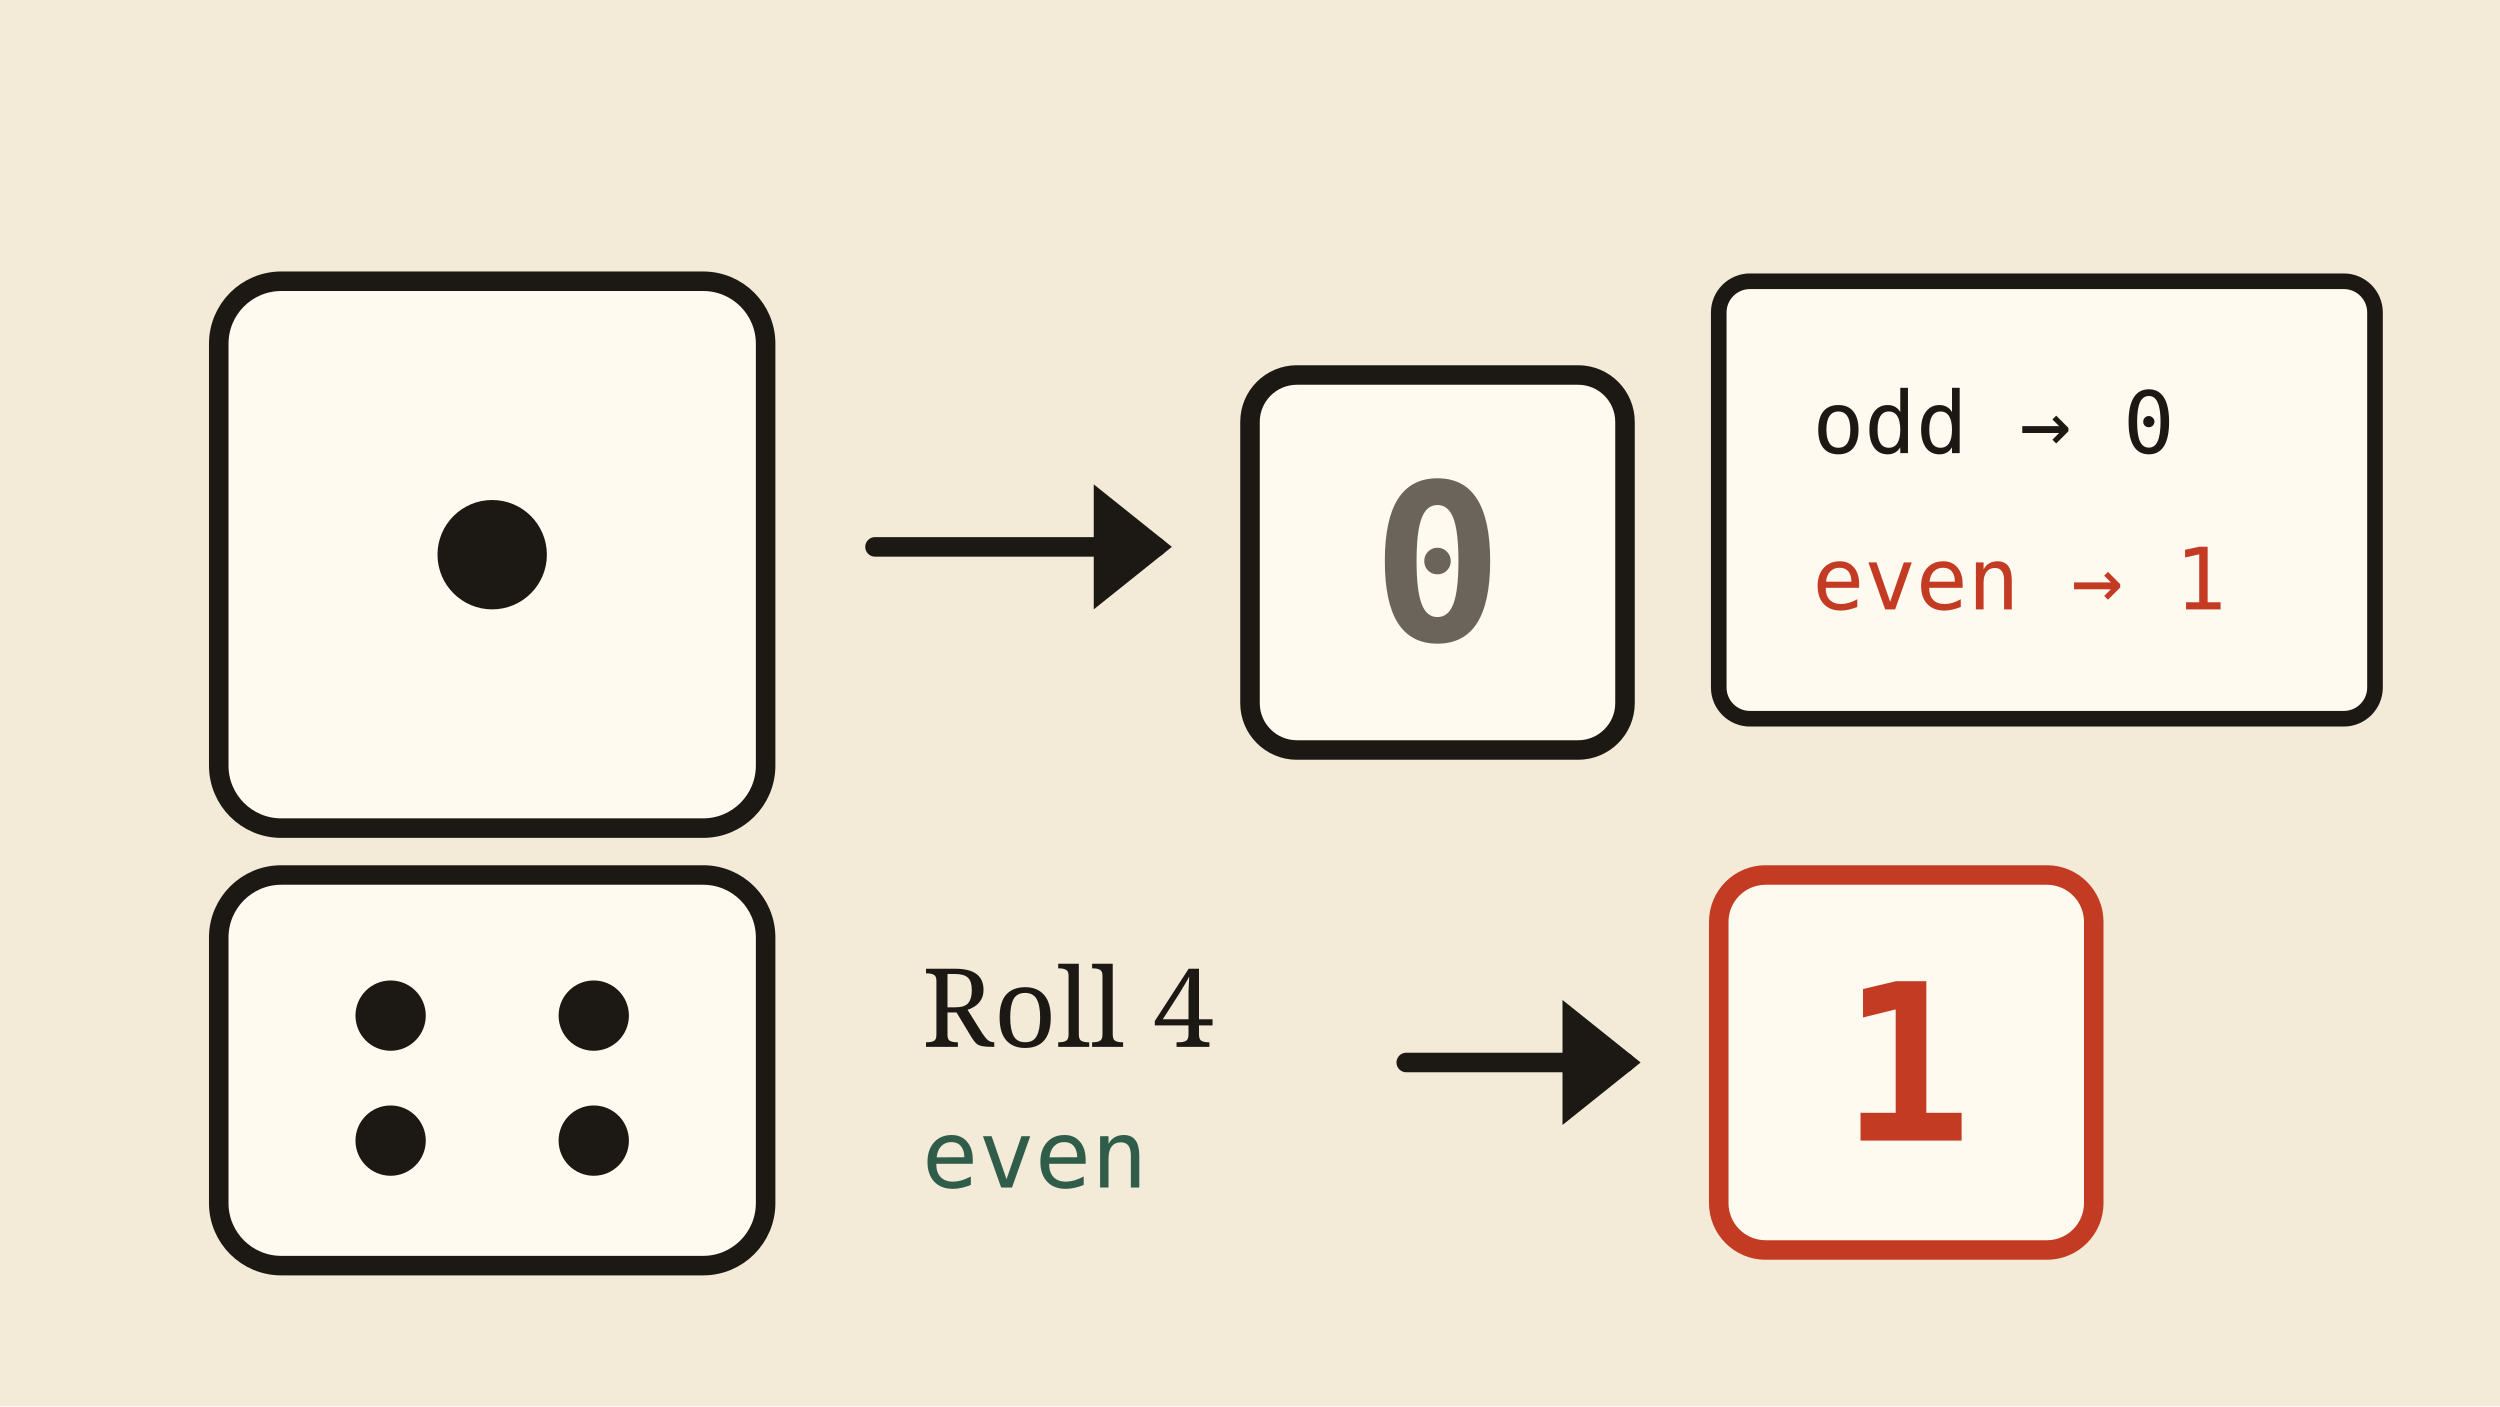
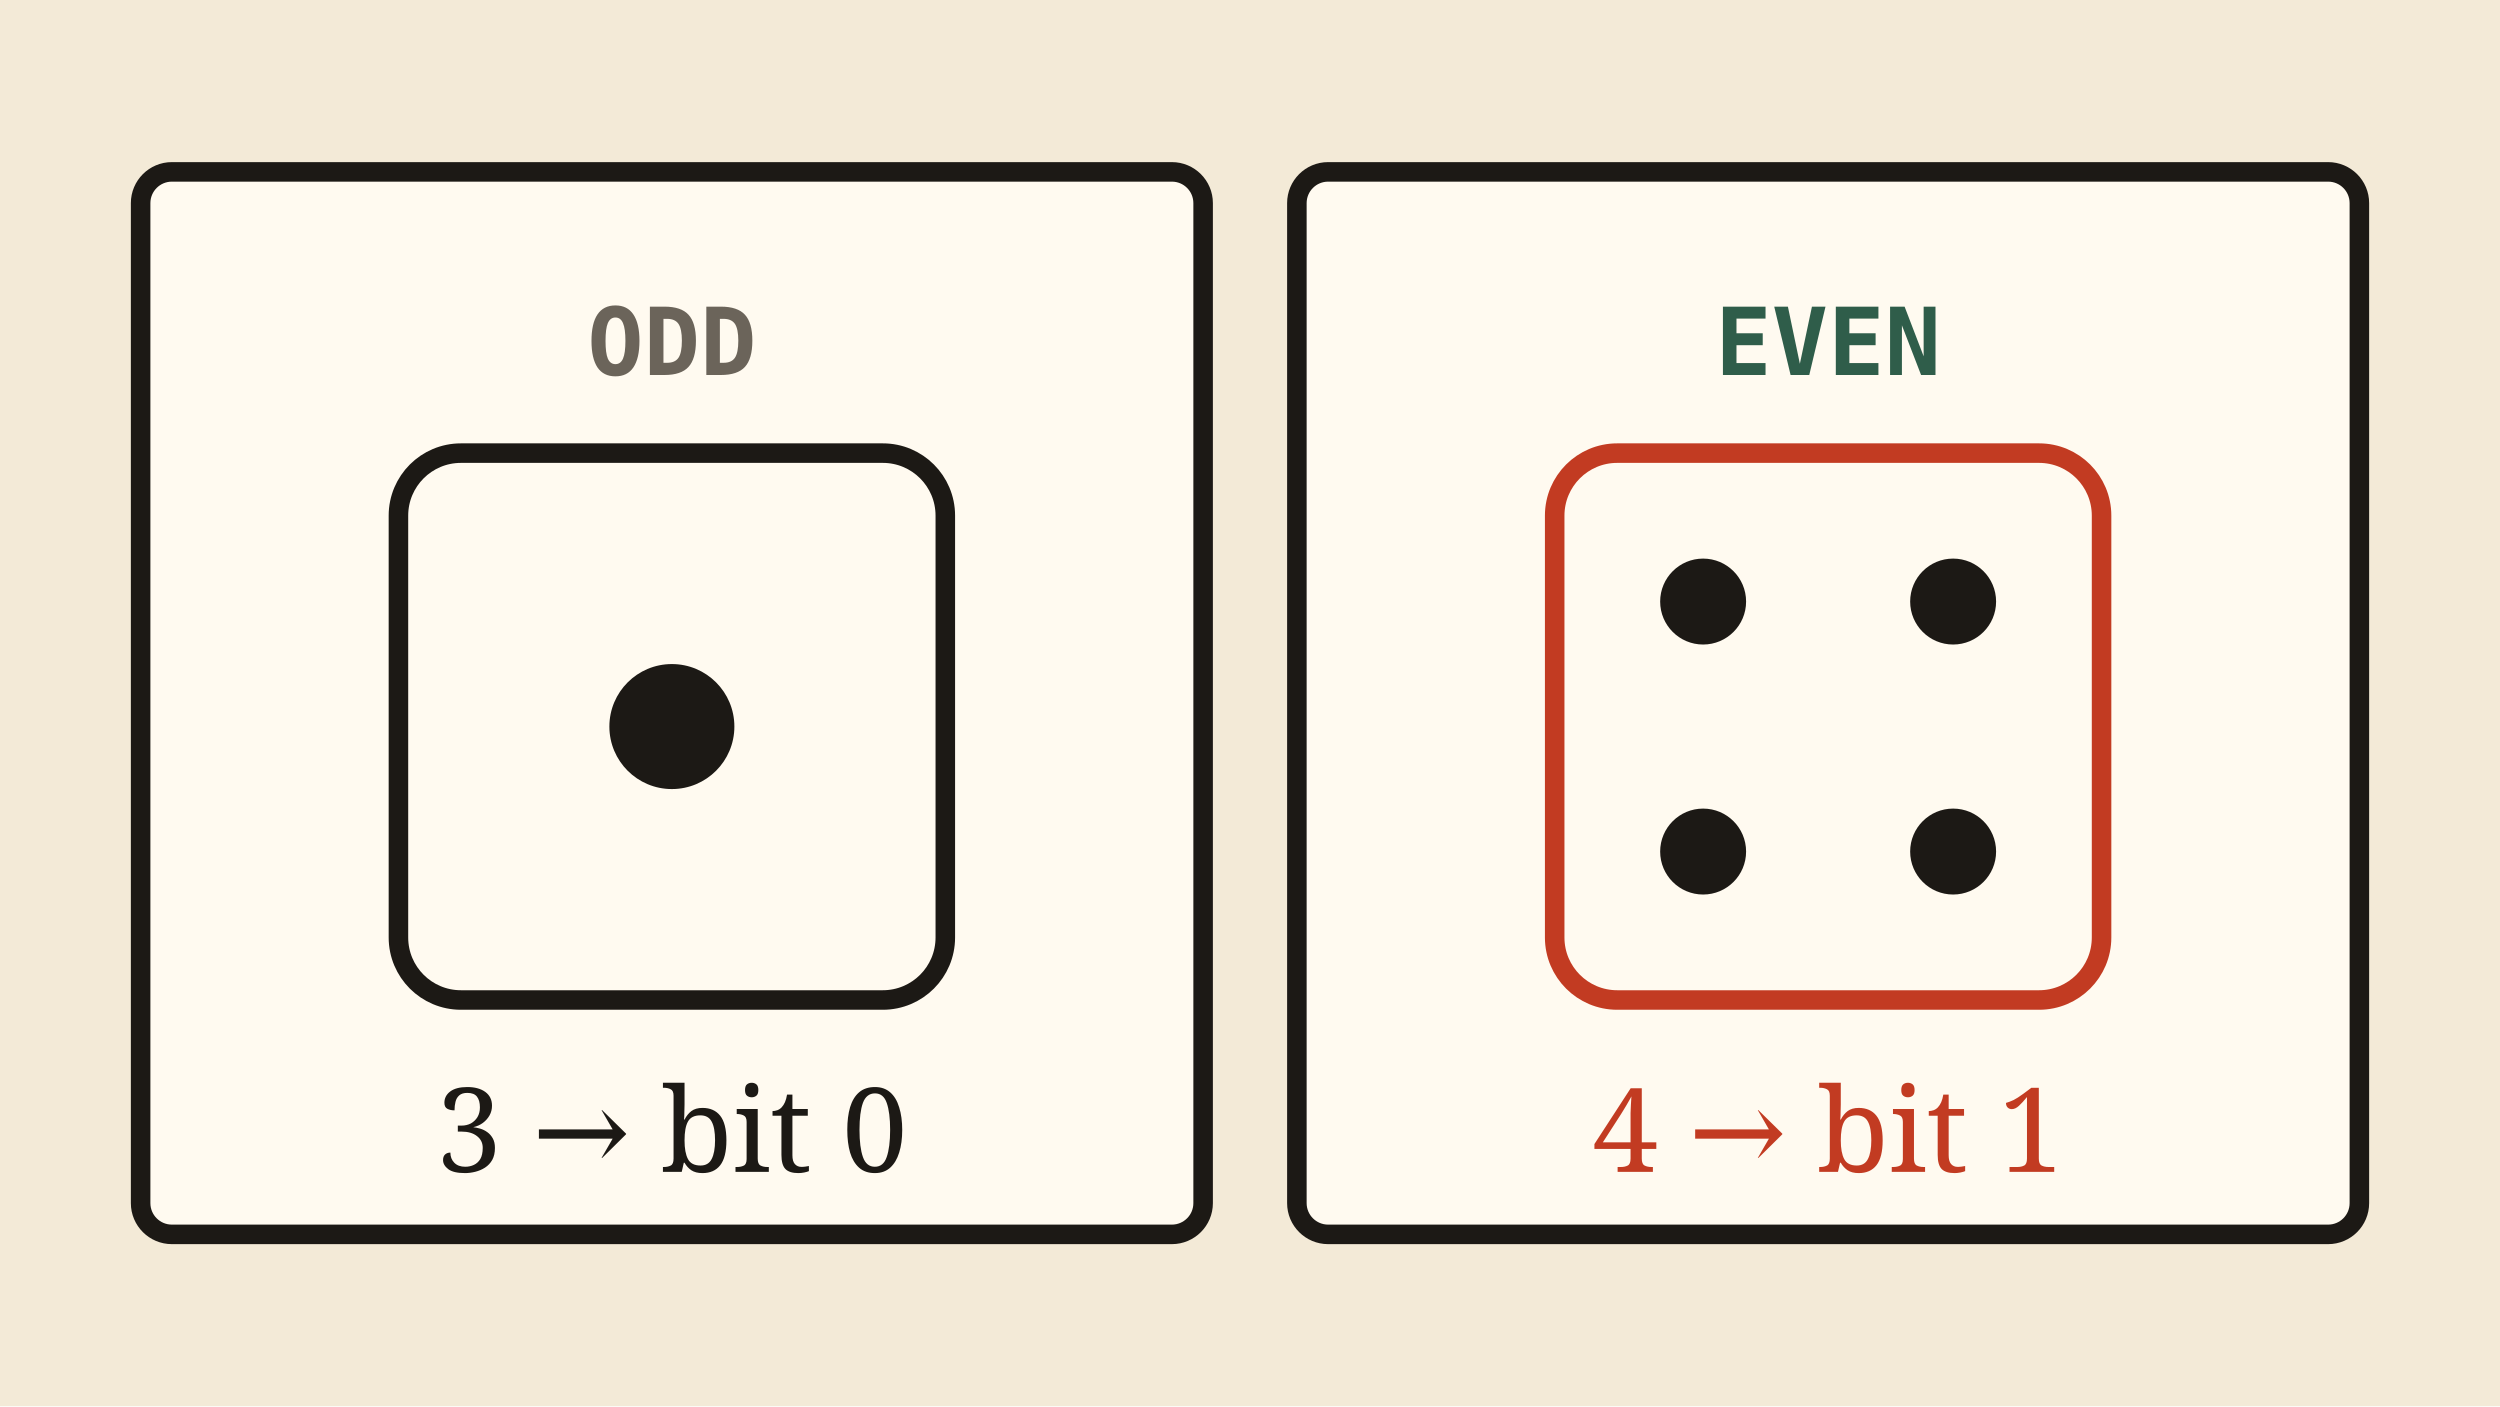
<svg xmlns="http://www.w3.org/2000/svg" viewBox="0 0 320 180" fill="none">
  <rect width="320" height="180" fill="#f3ead7" />
-   <g transform="translate(28 36)">
-     <rect width="70" height="70" rx="8" fill="#fffaf0" stroke="#1c1915" stroke-width="2.5" />
-     <circle cx="35" cy="35" r="7" fill="#1c1915" />
-     <text x="35" y="100" text-anchor="middle" font-family="Georgia, serif" font-size="14" fill="#1c1915">Roll 3</text>
-     <text x="35" y="118" text-anchor="middle" font-family="IBM Plex Mono, monospace" font-size="12" fill="#6b645a">odd</text>
-   </g>
-   <path d="M112 70h36" stroke="#1c1915" stroke-width="2.5" stroke-linecap="round" />
-   <path d="M140 62l10 8-10 8" fill="#1c1915" />
-   <g transform="translate(160 48)">
-     <rect width="48" height="48" rx="6" fill="#fffaf0" stroke="#1c1915" stroke-width="2.5" />
-     <text x="24" y="34" text-anchor="middle" font-family="IBM Plex Mono, monospace" font-size="28" font-weight="700" fill="#6b645a">0</text>
-   </g>
-   <g transform="translate(28 118)">
-     
-   </g>
-   <g transform="translate(28 36)">
-     
-   </g>
-   <g transform="translate(28 112)">
-     <rect width="70" height="50" rx="8" fill="#fffaf0" stroke="#1c1915" stroke-width="2.5" />
-     <circle cx="22" cy="18" r="4.5" fill="#1c1915" />
-     <circle cx="48" cy="18" r="4.5" fill="#1c1915" />
-     <circle cx="22" cy="34" r="4.5" fill="#1c1915" />
-     <circle cx="48" cy="34" r="4.5" fill="#1c1915" />
-     <text x="90" y="22" font-family="Georgia, serif" font-size="14" fill="#1c1915">Roll 4</text>
-     <text x="90" y="40" font-family="IBM Plex Mono, monospace" font-size="12" fill="#2f5d4a">even</text>
-   </g>
-   <path d="M180 136h28" stroke="#1c1915" stroke-width="2.5" stroke-linecap="round" />
-   <path d="M200 128l10 8-10 8" fill="#1c1915" />
-   <g transform="translate(220 112)">
-     <rect width="48" height="48" rx="6" fill="#fffaf0" stroke="#c23b22" stroke-width="2.5" />
-     <text x="24" y="34" text-anchor="middle" font-family="IBM Plex Mono, monospace" font-size="28" font-weight="700" fill="#c23b22">1</text>
-   </g>
-   <rect x="220" y="36" width="84" height="56" rx="4" fill="#fffaf0" stroke="#1c1915" stroke-width="2" />
-   <text x="232" y="58" font-family="IBM Plex Mono, monospace" font-size="11" fill="#1c1915">odd → 0</text>
-   <text x="232" y="78" font-family="IBM Plex Mono, monospace" font-size="11" fill="#c23b22">even → 1</text>
+   <rect x="18" y="22" width="136" height="136" rx="4" fill="#fffaf0" stroke="#1c1915" stroke-width="2.5" />
+   <text x="86" y="48" text-anchor="middle" font-family="IBM Plex Mono, monospace" font-size="12" font-weight="700" fill="#6b645a">ODD</text>
+   <rect x="51" y="58" width="70" height="70" rx="8" fill="#fffaf0" stroke="#1c1915" stroke-width="2.5" />
+   <circle cx="86" cy="93" r="8" fill="#1c1915" />
+   <text x="86" y="150" text-anchor="middle" font-family="Georgia, serif" font-size="15" fill="#1c1915">3 → bit 0</text>
+   <rect x="166" y="22" width="136" height="136" rx="4" fill="#fffaf0" stroke="#1c1915" stroke-width="2.5" />
+   <text x="234" y="48" text-anchor="middle" font-family="IBM Plex Mono, monospace" font-size="12" font-weight="700" fill="#2f5d4a">EVEN</text>
+   <rect x="199" y="58" width="70" height="70" rx="8" fill="#fffaf0" stroke="#c23b22" stroke-width="2.5" />
+   <circle cx="218" cy="77" r="5.5" fill="#1c1915" />
+   <circle cx="250" cy="77" r="5.5" fill="#1c1915" />
+   <circle cx="218" cy="109" r="5.5" fill="#1c1915" />
+   <circle cx="250" cy="109" r="5.5" fill="#1c1915" />
+   <text x="234" y="150" text-anchor="middle" font-family="Georgia, serif" font-size="15" fill="#c23b22">4 → bit 1</text>
</svg>
